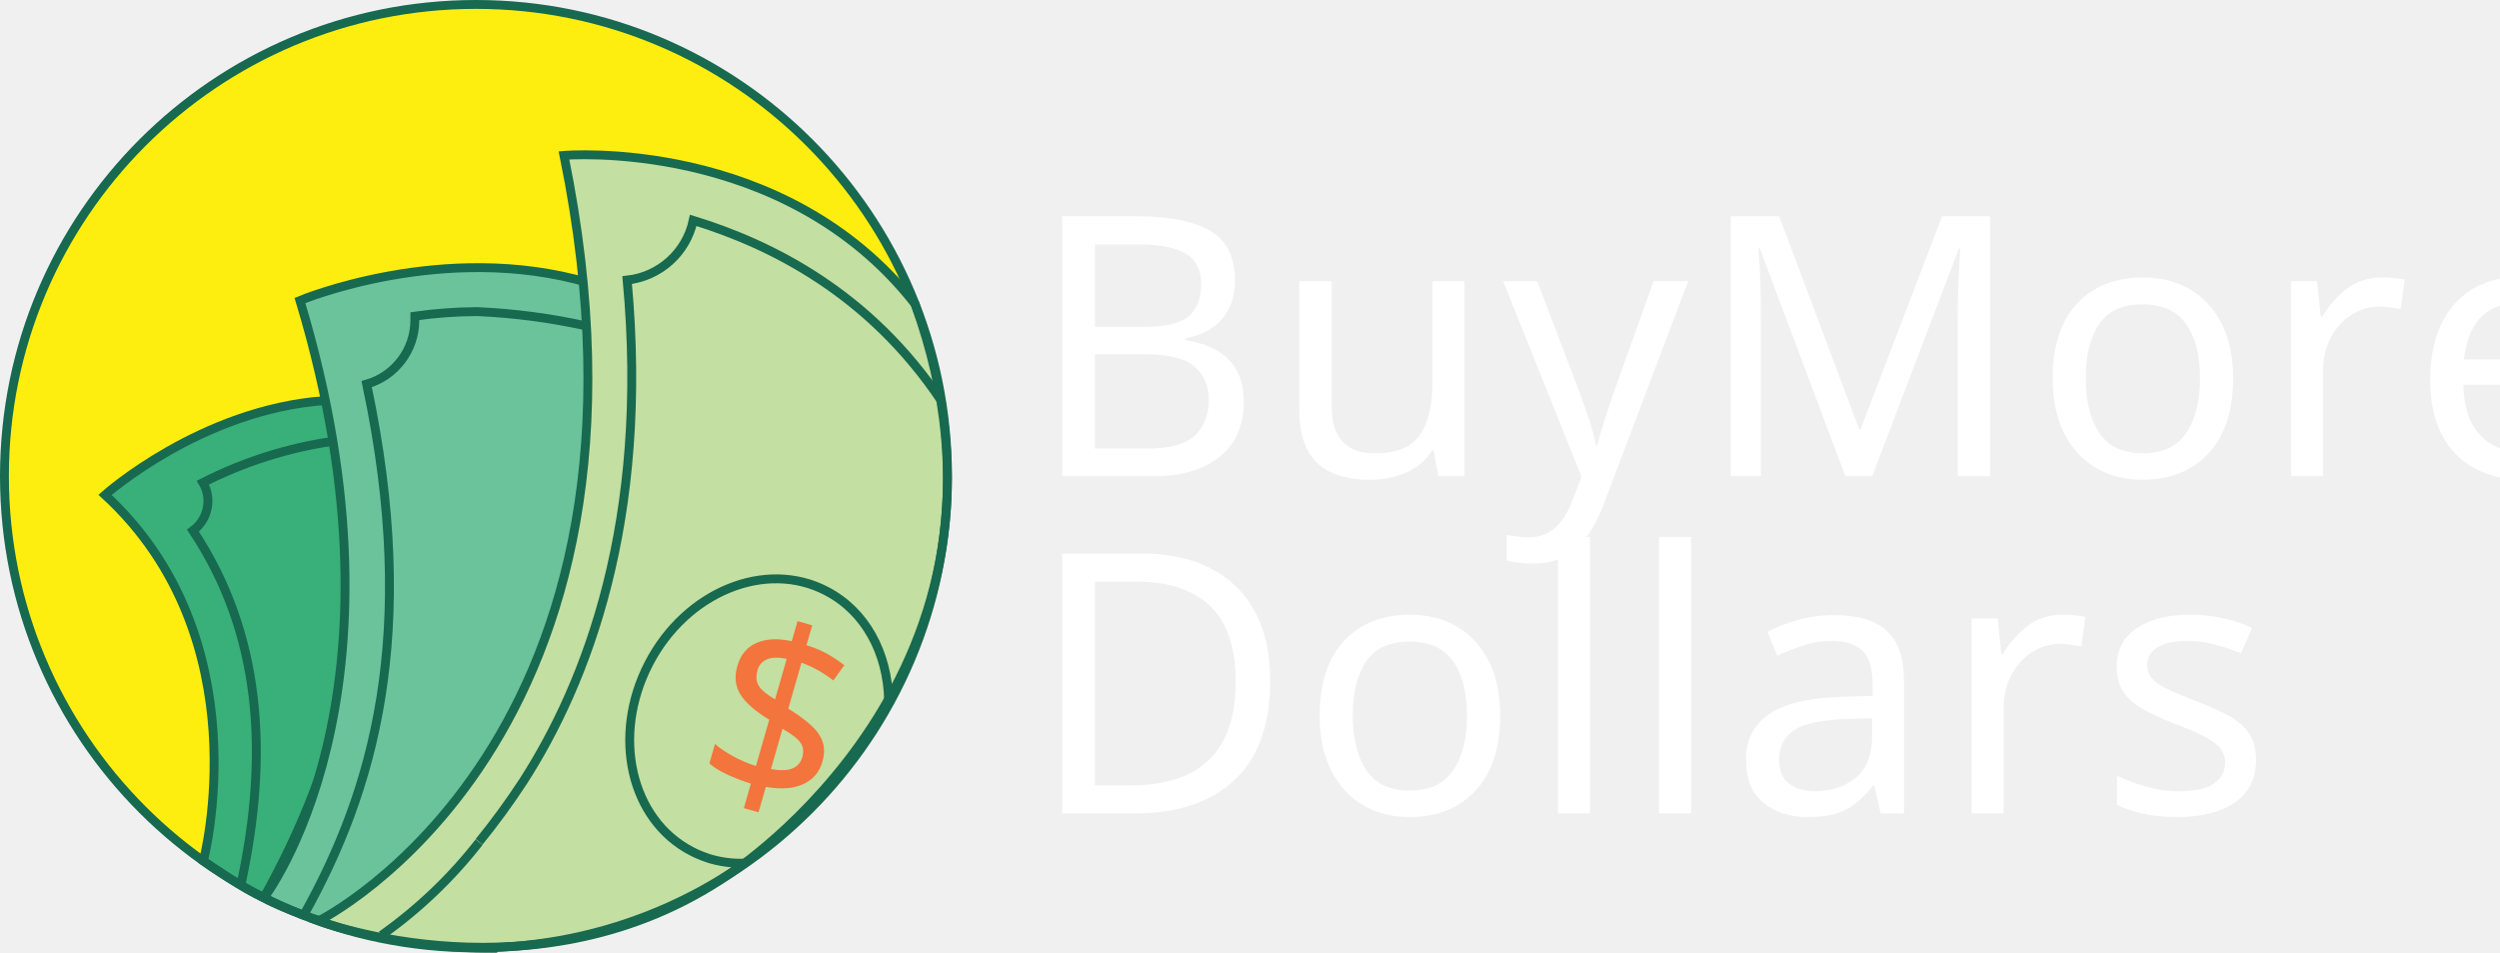
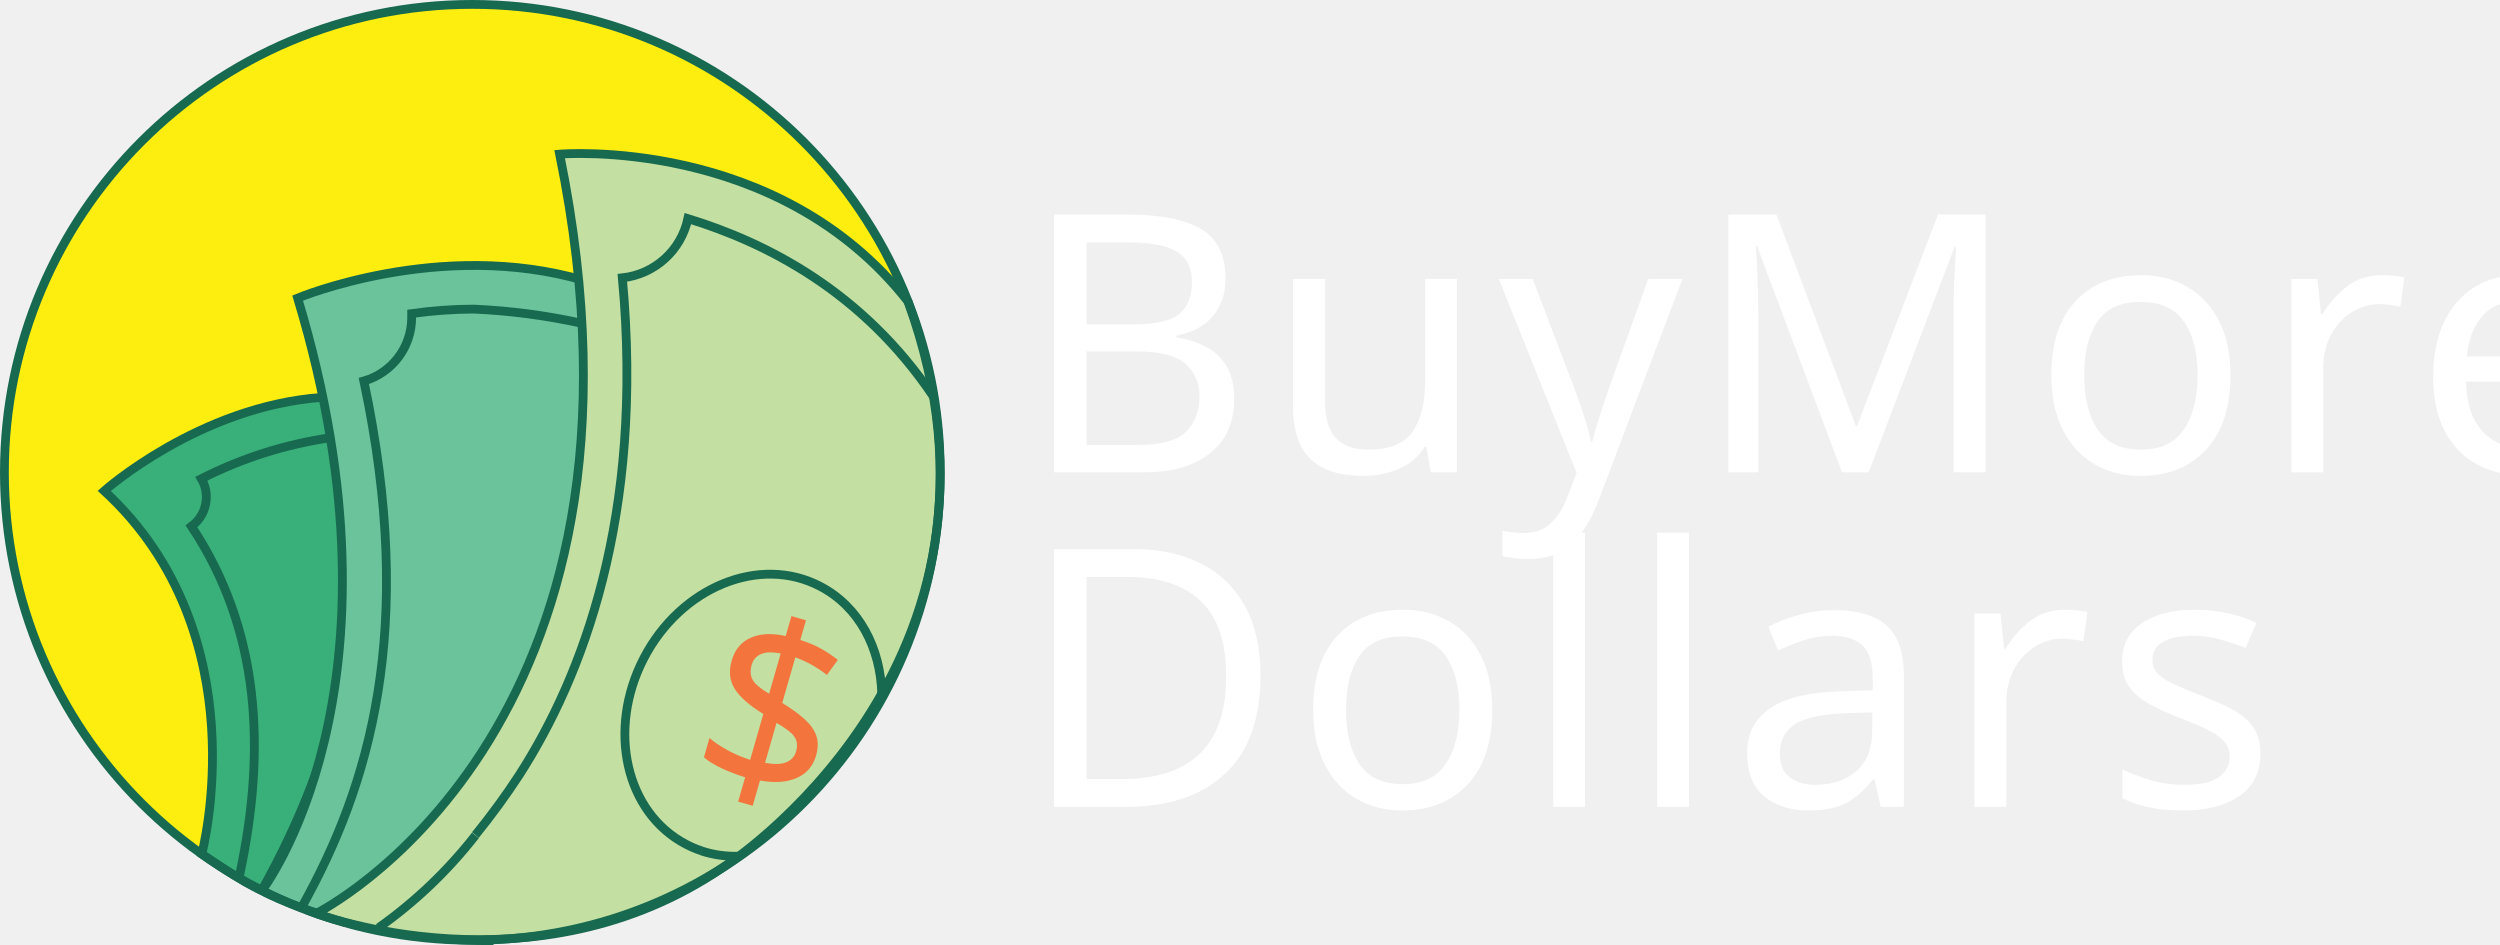
- <svg xmlns="http://www.w3.org/2000/svg" viewBox="0 0 281.68 107.3">
+ <svg xmlns="http://www.w3.org/2000/svg" viewBox="0 0 283.97 107.3">
  <defs>
-     <style>.cls-1{fill:#fdee10;}.cls-2{fill:#39af79;}.cls-2,.cls-3,.cls-4,.cls-5{stroke:#17694f;stroke-miterlimit:10;}.cls-3{fill:#6ac39b;}.cls-4{fill:#c3dfa1;}.cls-5{fill:none;}.cls-6{font-size:26.82px;fill:#f3743c;font-family:MyriadPro-Regular, Myriad Pro;}.cls-7{font-size:41px;fill:#fff;font-family:Bauhaus93, "Bauhaus 93";letter-spacing:0.02em;}</style>
+     <style>.cls-1{fill:#fdee10;}.cls-2{fill:#39af79;}.cls-2,.cls-3,.cls-4,.cls-5{stroke:#17694f;stroke-miterlimit:10;}.cls-3{fill:#6ac39b;}.cls-4{fill:#c3dfa1;}.cls-5{fill:none;}.cls-6{font-size:26.82px;fill:#f3743c;font-family:MyriadPro-Regular, Myriad Pro;}.cls-7{font-size:41px;fill:#fff;font-family:Bauhaus93, "Bauhaus 93";letter-spacing:0.03em;}</style>
  </defs>
  <g id="Layer_2" data-name="Layer 2">
    <g id="Layer_1-2" data-name="Layer 1">
      <circle class="cls-1" cx="53.65" cy="53.65" r="53.15" />
      <path class="cls-2" d="M29.74,101.13c18.62-33.31,6.9-56,6.9-56-14,1-24.8,10.63-24.8,10.63C29.55,72.07,22.92,97,22.92,97S27.81,100.42,29.74,101.13Z" />
      <path class="cls-3" d="M66.35,31.86c-16.36-4.78-32.54,2-32.54,2,13.46,44.64-4.07,67.32-4.07,67.32s10.44,5.67,26,5.67C55.77,106.8,79.05,51.88,66.35,31.86Z" />
      <path class="cls-4" d="M103.14,34.25C88.37,15.38,63.57,17.51,63.57,17.51,77,83.41,35.91,103.76,35.91,103.76s24.82,9.41,46.23-5.24C82.14,98.52,118.13,75.62,103.14,34.25Z" />
      <circle class="cls-5" cx="53.65" cy="53.65" r="53.15" />
      <path class="cls-5" d="M43,105.38A52.28,52.28,0,0,0,54,94.89" />
      <path class="cls-5" d="M106.09,45.14C98,33.06,87,27.55,78.14,24.83a8.57,8.57,0,0,1-7.45,6.73C73.22,58.77,66.07,77,59,88a81.15,81.15,0,0,1-5,6.85" />
      <path class="cls-5" d="M84,97.25a12.29,12.29,0,0,1-4.34-.6" />
      <path class="cls-5" d="M79.7,96.65a11.46,11.46,0,0,1-1.77-.75c-6.86-3.57-9-13-4.81-21.11S86.3,63,93.16,66.6c4.41,2.29,6.88,7,7,12.27" />
      <path class="cls-5" d="M66.11,36.73a71.65,71.65,0,0,0-12.3-1.62,51.44,51.44,0,0,0-7.05.51c0,.16,0,.31,0,.46a7.5,7.5,0,0,1-5.43,7.2c6,28.33.6,46-7,59.66" />
      <path class="cls-5" d="M37.53,49.72a47.39,47.39,0,0,0-14.66,4.66,4.08,4.08,0,0,1,.57,2.08,4.16,4.16,0,0,1-1.69,3.33C29.5,71.46,30.3,85,27.21,99.44" />
      <text class="cls-6" transform="translate(77.76 87.68) rotate(16.02)">$</text>
      <text class="cls-7" transform="translate(115.75 53.65)">BuyMore<tspan x="0" y="38">Dollars</tspan>
      </text>
    </g>
  </g>
</svg>
